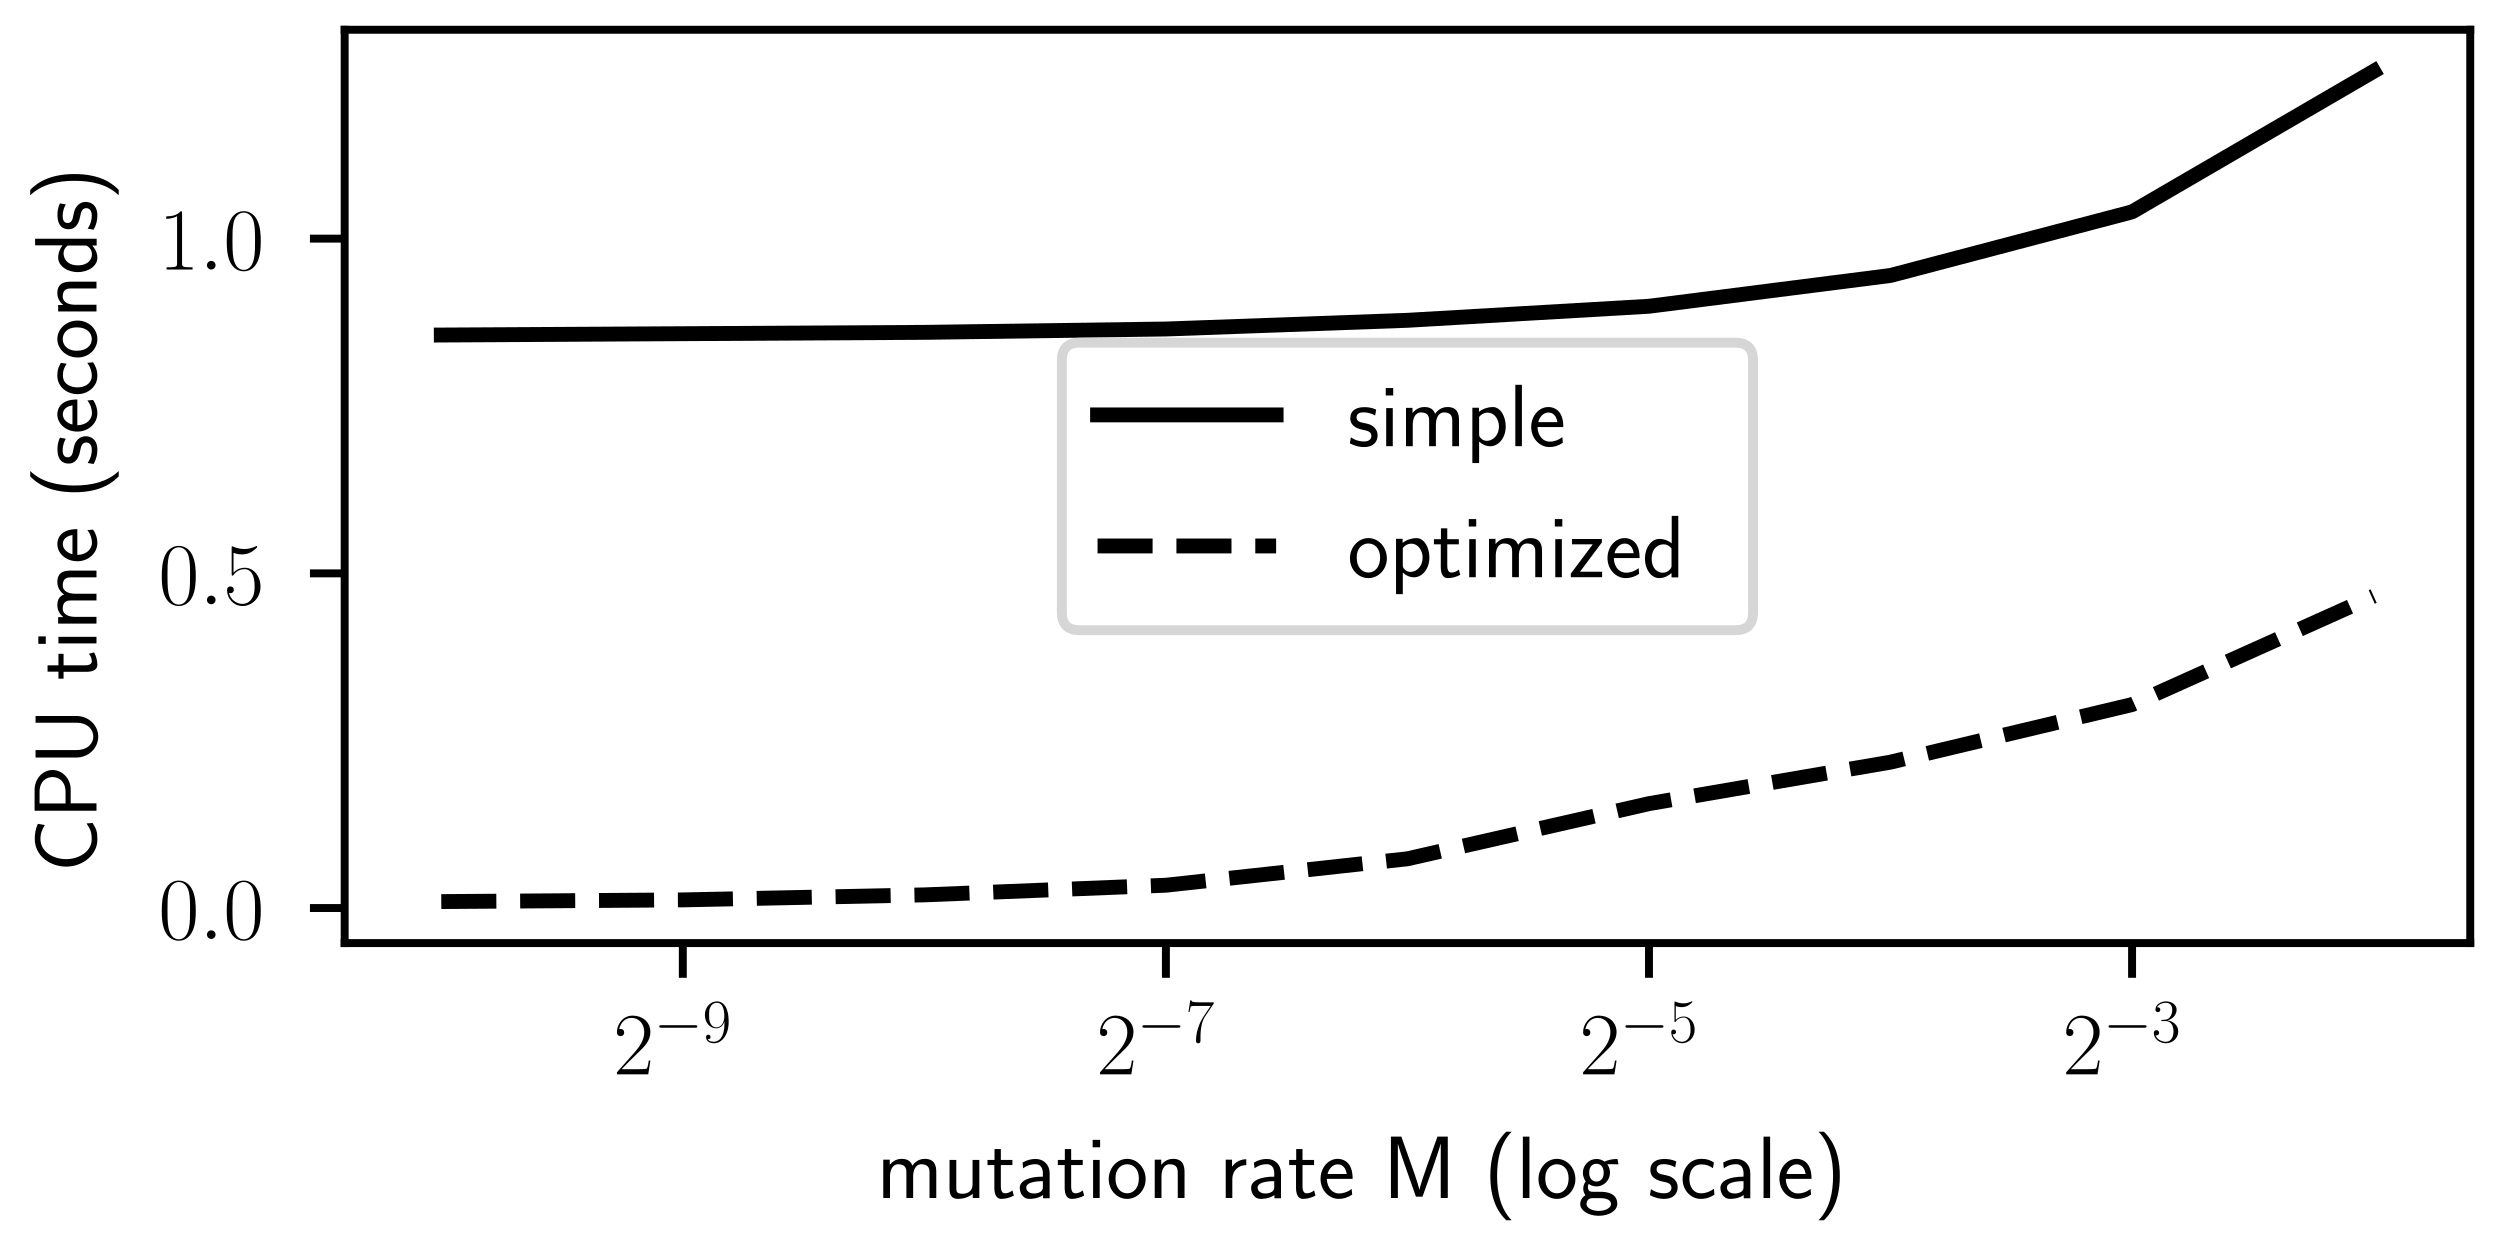
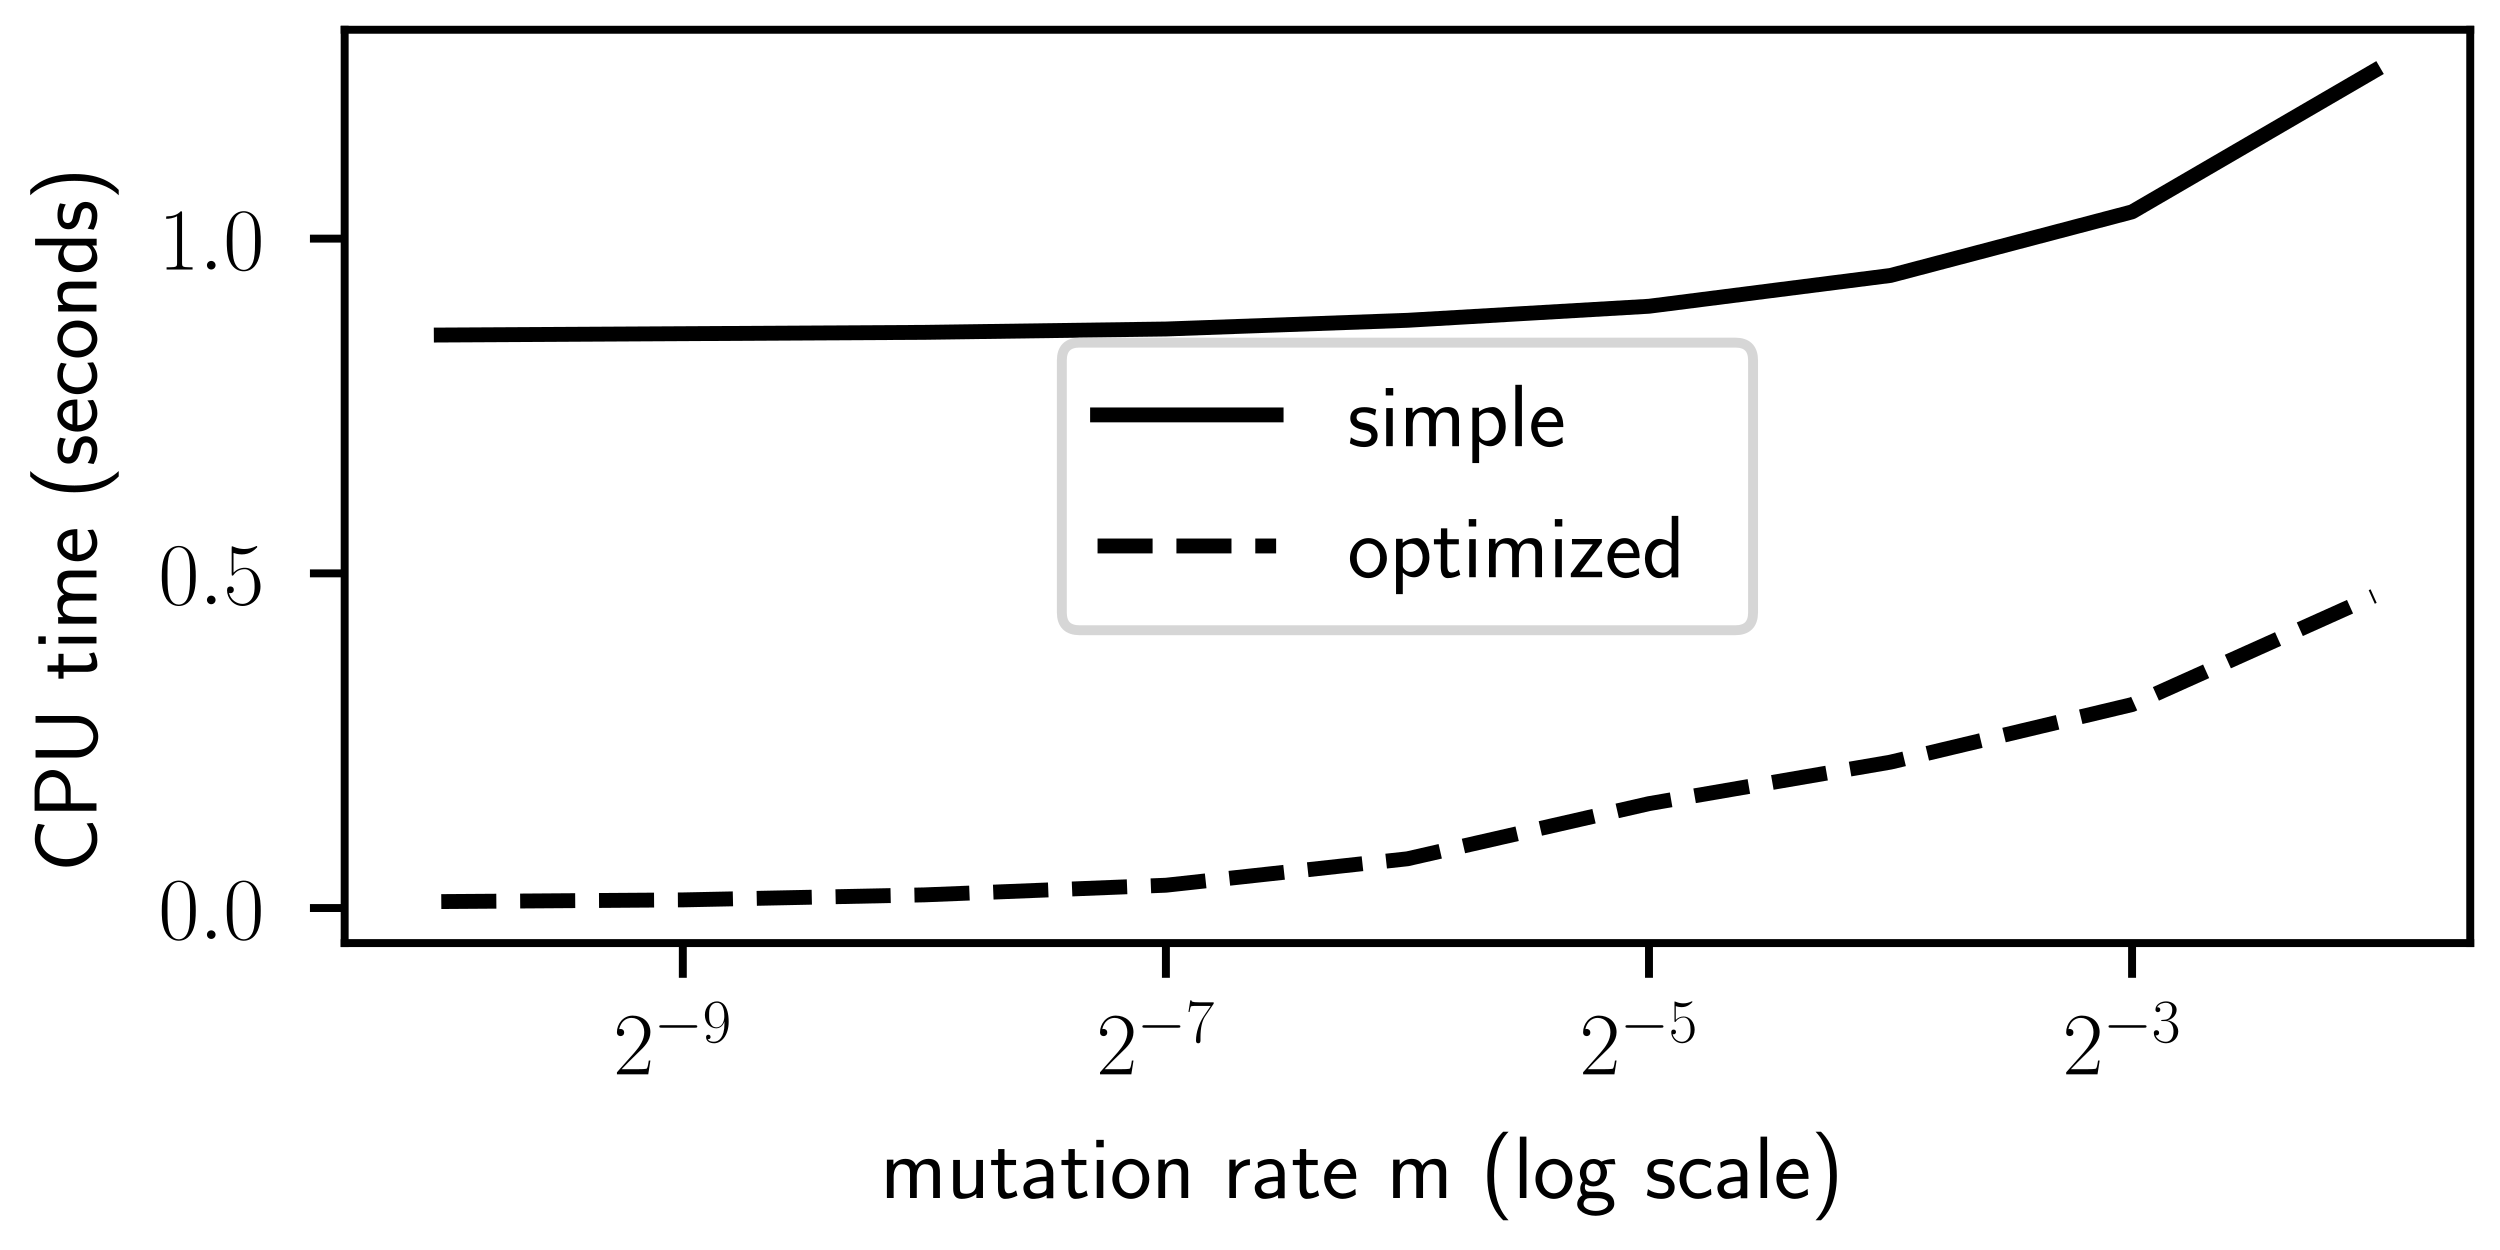
<svg xmlns="http://www.w3.org/2000/svg" xmlns:xlink="http://www.w3.org/1999/xlink" height="126pt" version="1.1" viewBox="0 0 252 126" width="252pt">
  <defs>
    <style type="text/css">*{stroke-linecap:butt;stroke-linejoin:round;}</style>
  </defs>
  <g id="figure_1">
    <g id="patch_1">
      <path d="M 0 126  L 252 126  L 252 0  L 0 0  z " style="fill:#ffffff;" />
    </g>
    <g id="axes_1">
      <g id="patch_2">
        <path d="M 34.742 95.063  L 249 95.063  L 249 3  L 34.742 3  z " style="fill:#ffffff;" />
      </g>
      <g id="matplotlib.axis_1">
        <g id="xtick_1">
          <g id="line2d_1">
            <defs>
-               <path d="M 0 0  L 0 3.5  " id="m381aa5e592" style="stroke:#000000;stroke-width:0.8;" />
-             </defs>
-             <g>
-               <use style="stroke:#000000;stroke-width:0.8;" x="68.828" xlink:href="#m381aa5e592" y="95.063" />
+               <path d="M 0 0  L 0 3.5  " id="m173727b67a" style="stroke:#000000;stroke-width:0.8;" />
+             </defs>
+             <g>
+               <use style="stroke:#000000;stroke-width:0.8;" x="68.828" xlink:href="#m173727b67a" y="95.063" />
            </g>
          </g>
          <g id="text_1">
            <g transform="translate(61.81994 108.2899)scale(0.09 -0.09)">
              <defs>
                <path d="M 41.703 15.453  L 39.906 15.453  C 38.906 8.375 38.094 7.172 37.703 6.562  C 37.203 5.766 30 5.766 28.594 5.766  L 9.406 5.766  C 13 9.672 20 16.75 28.5 24.953  C 34.594 30.734 41.703 37.531 41.703 47.422  C 41.703 59.219 32.297 66 21.797 66  C 10.797 66 4.094 56.312 4.094 47.344  C 4.094 43.438 7 42.938 8.203 42.938  C 9.203 42.938 12.203 43.547 12.203 47.031  C 12.203 50.109 9.594 51 8.203 51  C 7.594 51 7 50.906 6.594 50.703  C 8.5 59.219 14.297 63.406 20.406 63.406  C 29.094 63.406 34.797 56.516 34.797 47.422  C 34.797 38.734 29.703 31.25 24 24.75  L 4.094 2.281  L 4.094 0  L 39.297 0  z " id="CMR17-50" />
                <path d="M 65.906 23  C 67.594 23 69.406 23 69.406 25  C 69.406 27 67.594 27 65.906 27  L 11.797 27  C 10.094 27 8.297 27 8.297 25  C 8.297 23 10.094 23 11.797 23  z " id="CMSY10-0" />
                <path d="M 35.203 29.125  C 35.203 7.25 26.094 0.484 18.594 0.484  C 16.297 0.484 10.703 0.484 8.406 4.594  C 11 4.188 12.906 5.578 12.906 8.094  C 12.906 10.812 10.703 11.703 9.297 11.703  C 8.406 11.703 5.703 11.297 5.703 7.906  C 5.703 1.109 11.594 -2 18.797 -2  C 30.297 -2 42 10.531 42 32.391  C 42 59.641 30.797 65.297 23.203 65.297  C 13.297 65.297 3.797 56.688 3.797 43.406  C 3.797 31.109 11.906 22 22.094 22  C 30.5 22 34.203 29.734 35.203 33  z M 22.297 23.594  C 19.594 23.594 15.797 24.094 12.703 30.031  C 10.594 33.891 10.594 38.453 10.594 43.297  C 10.594 49.156 10.594 53.203 13.406 57.562  C 14.797 59.641 17.406 63 23.203 63  C 35 63 35 45.078 35 41.125  C 35 34.094 31.797 23.594 22.297 23.594  z " id="CMR17-57" />
              </defs>
              <use transform="scale(0.996264)" xlink:href="#CMR17-50" />
              <use transform="translate(45.69048 36.15364)scale(0.697382)" xlink:href="#CMSY10-0" />
              <use transform="translate(99.93147 36.15364)scale(0.697382)" xlink:href="#CMR17-57" />
            </g>
          </g>
        </g>
        <g id="xtick_2">
          <g id="line2d_2">
            <g>
-               <use style="stroke:#000000;stroke-width:0.8;" x="117.523" xlink:href="#m381aa5e592" y="95.063" />
+               <use style="stroke:#000000;stroke-width:0.8;" x="117.523" xlink:href="#m173727b67a" y="95.063" />
            </g>
          </g>
          <g id="text_2">
            <g transform="translate(110.5149 108.2899)scale(0.09 -0.09)">
              <defs>
                <path d="M 45.094 61.578  L 45.094 63.766  L 21.594 63.766  C 9.906 63.766 9.703 65.078 9.297 67  L 7.5 67  L 4.594 48.344  L 6.406 48.344  C 6.703 50.234 7.406 55.312 8.594 57.203  C 9.203 58 16.594 58 18.297 58  L 40.297 58  L 29.203 41.578  C 21.797 30.531 16.703 15.609 16.703 2.578  C 16.703 1.391 16.703 -2 20.297 -2  C 23.906 -2 23.906 1.391 23.906 2.672  L 23.906 7.266  C 23.906 23.562 26.703 34.312 31.297 41.188  z " id="CMR17-55" />
              </defs>
              <use transform="scale(0.996264)" xlink:href="#CMR17-50" />
              <use transform="translate(45.69048 36.15364)scale(0.697382)" xlink:href="#CMSY10-0" />
              <use transform="translate(99.93147 36.15364)scale(0.697382)" xlink:href="#CMR17-55" />
            </g>
          </g>
        </g>
        <g id="xtick_3">
          <g id="line2d_3">
            <g>
-               <use style="stroke:#000000;stroke-width:0.8;" x="166.218" xlink:href="#m381aa5e592" y="95.063" />
+               <use style="stroke:#000000;stroke-width:0.8;" x="166.218" xlink:href="#m173727b67a" y="95.063" />
            </g>
          </g>
          <g id="text_3">
            <g transform="translate(159.2099 108.2899)scale(0.09 -0.09)">
              <defs>
                <path d="M 11.406 57.688  C 12.406 57.281 16.5 56 20.703 56  C 30 56 35.094 61.109 38 64.062  C 38 64.953 38 65.5 37.406 65.5  C 37.297 65.5 37.094 65.5 36.297 65.047  C 32.797 63.406 28.703 62.078 23.703 62.078  C 20.703 62.078 16.203 62.484 11.297 64.672  C 10.203 65.172 10 65.172 9.906 65.172  C 9.406 65.172 9.297 65.062 9.297 63.078  L 9.297 34.422  C 9.297 32.641 9.297 32.141 10.297 32.141  C 10.797 32.141 11 32.344 11.5 33.031  C 14.703 37.516 19.094 39.406 24.094 39.406  C 27.594 39.406 35.094 37.219 35.094 20.141  C 35.094 16.953 35.094 11.172 32.094 6.578  C 29.594 2.484 25.703 0.391 21.406 0.391  C 14.797 0.391 8.094 5 6.297 12.719  C 6.703 12.609 7.5 12.422 7.906 12.422  C 9.203 12.422 11.703 13.125 11.703 16.219  C 11.703 18.906 9.797 20 7.906 20  C 5.594 20 4.094 18.594 4.094 15.797  C 4.094 7.094 11 -2 21.594 -2  C 31.906 -2 41.703 6.875 41.703 19.75  C 41.703 31.719 33.906 41 24.203 41  C 19.094 41 14.797 39.109 11.406 35.531  z " id="CMR17-53" />
              </defs>
              <use transform="scale(0.996264)" xlink:href="#CMR17-50" />
              <use transform="translate(45.69048 36.15364)scale(0.697382)" xlink:href="#CMSY10-0" />
              <use transform="translate(99.93147 36.15364)scale(0.697382)" xlink:href="#CMR17-53" />
            </g>
          </g>
        </g>
        <g id="xtick_4">
          <g id="line2d_4">
            <g>
-               <use style="stroke:#000000;stroke-width:0.8;" x="214.913" xlink:href="#m381aa5e592" y="95.063" />
+               <use style="stroke:#000000;stroke-width:0.8;" x="214.913" xlink:href="#m173727b67a" y="95.063" />
            </g>
          </g>
          <g id="text_4">
            <g transform="translate(207.9049 108.2899)scale(0.09 -0.09)">
              <defs>
                <path d="M 22.094 33.703  C 31 33.703 34.906 25.969 34.906 17.031  C 34.906 5 28.5 0.391 22.703 0.391  C 17.406 0.391 8.797 3.031 6.094 10.828  C 6.594 10.625 7.094 10.625 7.594 10.625  C 10 10.625 11.797 12.219 11.797 14.812  C 11.797 17.703 9.594 19 7.594 19  C 5.906 19 3.297 18.203 3.297 14.469  C 3.297 5.234 12.297 -2 22.906 -2  C 34 -2 42.5 6.719 42.5 16.953  C 42.5 26.672 34.5 33.703 25 34.797  C 32.594 36.375 39.906 43.062 39.906 52.016  C 39.906 59.688 32 65.297 23 65.297  C 13.906 65.297 5.906 59.828 5.906 52.016  C 5.906 48.594 8.5 48 9.797 48  C 11.906 48 13.703 49.297 13.703 51.891  C 13.703 54.469 11.906 55.766 9.797 55.766  C 9.406 55.766 8.906 55.766 8.5 55.578  C 11.406 61.859 19.297 63 22.797 63  C 26.297 63 32.906 61.328 32.906 51.875  C 32.906 49.109 32.5 44.188 29.094 39.844  C 26.094 36 22.703 36 19.406 35.688  C 18.906 35.688 16.594 35.453 16.203 35.453  C 15.5 35.359 15.094 35.266 15.094 34.5  C 15.094 33.797 15.203 33.703 17.203 33.703  z " id="CMR17-51" />
              </defs>
              <use transform="scale(0.996264)" xlink:href="#CMR17-50" />
              <use transform="translate(45.69048 36.15364)scale(0.697382)" xlink:href="#CMSY10-0" />
              <use transform="translate(99.93147 36.15364)scale(0.697382)" xlink:href="#CMR17-51" />
            </g>
          </g>
        </g>
        <g id="text_5">
-           <g transform="translate(88.36836 120.7582)scale(0.09 -0.09)">
+           <g transform="translate(88.73505 120.7582)scale(0.09 -0.09)">
            <defs>
              <path d="M 67 29.328  C 67 36.062 65.297 44 54.094 44  C 46.594 44 42.094 39.312 40.094 36.422  C 38.297 41.719 34.094 44 28.094 44  C 21.297 44 17 40.125 14.703 37.328  L 14.703 43.094  L 7.406 43.094  L 7.406 0  L 15 0  L 15 24.359  C 15 30.297 17.203 37.938 24.297 37.938  C 33.406 37.938 33.406 31.5 33.406 28.578  L 33.406 0  L 41 0  L 41 24.359  C 41 30.297 43.203 37.938 50.297 37.938  C 59.406 37.938 59.406 31.5 59.406 28.578  L 59.406 0  L 67 0  z " id="CMSS17-109" />
              <path d="M 40.906 42.797  L 33.297 42.797  L 33.297 15.188  C 33.297 7.781 27.906 4.781 22.203 4.781  C 15.594 4.781 15 6.984 15 11.078  L 15 42.797  L 7.406 42.797  L 7.406 10.594  C 7.406 2.797 10.094 -1 17 -1  C 20.406 -1 28.094 -0.203 33.5 4.781  L 33.5 0  L 40.906 0  z " id="CMSS17-117" />
              <path d="M 16.703 37  L 29.703 37  L 29.703 42.766  L 16.703 42.766  L 16.703 55  L 9.594 55  L 9.594 42.766  L 1.703 42.766  L 1.703 37  L 9.406 37  L 9.406 11.703  C 9.406 6 10.703 -1 17.297 -1  C 22.297 -1 26.906 0.391 31.297 2.688  L 29.703 8.562  C 27.297 6.469 24.406 5.266 21.297 5.266  C 16.906 5.266 16.703 10.875 16.703 13.375  z " id="CMSS17-116" />
              <path d="M 37.594 27.984  C 37.594 37.375 30.906 43.875 21.906 43.875  C 17.5 43.875 12.703 43.078 7.203 39.891  L 7.797 33.359  C 10.297 35.125 14.594 38 21.797 38  C 26.906 38 30 34.062 30 27.844  L 30 24  C 14 24 4 19.344 4 11.344  C 4 7.203 6.5 -1 14.797 -1  C 16.297 -1 24.406 -1 30.203 3.391  L 30.203 -0.297  L 37.594 -0.297  z M 30 12.75  C 30 10.953 30 8.562 27 6.781  C 24.406 5.078 21.094 5.078 19.703 5.078  C 14.703 5.078 11.297 7.984 11.297 11.625  C 11.297 18.922 26.906 18.922 30 18.922  z " id="CMSS17-97" />
              <path d="M 15.297 65.359  L 6.906 65.359  L 6.906 57  L 15.297 57  z M 14.797 42.797  L 7.406 42.797  L 7.406 0  L 14.797 0  z " id="CMSS17-105" />
              <path d="M 44.203 21.188  C 44.203 34 34.703 44 23.5 44  C 12 44 2.703 33.703 2.703 21.188  C 2.703 8.5 12.297 -1 23.406 -1  C 34.797 -1 44.203 8.797 44.203 21.188  z M 23.5 5.266  C 16.406 5.266 10.297 11.078 10.297 22  C 10.297 33.609 17.406 37.922 23.406 37.922  C 29.906 37.922 36.594 33.219 36.594 22  C 36.594 10.672 30.094 5.266 23.5 5.266  z " id="CMSS17-111" />
              <path d="M 40.906 29.328  C 40.906 35.672 39.406 44 28.094 44  C 21.703 44 17.5 40.719 14.703 37.328  L 14.703 43.094  L 7.406 43.094  L 7.406 0  L 15 0  L 15 24.359  C 15 30.688 17.406 37.938 24.203 37.938  C 33 37.938 33.297 32 33.297 28.578  L 33.297 0  L 40.906 0  z " id="CMSS17-110" />
              <path d="M 14.906 21.297  C 14.906 30.703 21.797 37 30.594 37  L 30.594 43.578  C 24.203 43.578 18.203 40.391 14.594 35.203  L 14.594 43.094  L 7.5 43.094  L 7.5 0  L 14.906 0  z " id="CMSS17-114" />
              <path d="M 39.094 21.516  C 39.094 24.844 38.906 31.297 35.703 36.641  C 32.203 42.391 26.5 44 22.203 44  C 11.797 44 3 34.188 3 21.484  C 3 9.094 12.094 -1 23.594 -1  C 28.094 -1 33.594 0.297 38.594 3.875  C 38.594 4.281 38.406 6.469 38.297 6.562  C 38.297 6.766 38 9.844 38 10.25  C 33.203 6.359 27.703 5.078 23.703 5.078  C 17.297 5.078 10.406 10.422 10.094 21.516  z M 10.906 27  C 12.203 32.562 16.594 37.828 22.203 37.828  C 23.703 37.828 30.703 37.828 32.5 27  z " id="CMSS17-101" />
-               <path d="M 49.906 37.047  L 45.094 23.016  C 44.297 20.422 41.594 12.359 41 9.172  L 40.906 9.172  C 40.594 11.172 40 13.266 38.406 18.344  C 37.5 21.328 36.5 24.406 35.5 27.203  L 20.703 69  L 9 69  L 9 0  L 16.797 0  L 16.797 60.938  L 16.906 60.938  C 16.906 60.844 17.797 56.453 23.906 39.047  L 37.094 1.5  L 44.5 1.5  L 56.406 34.859  C 57.203 37.156 59.703 44.422 60.797 47.906  C 61.797 50.891 64.297 58.25 64.906 61.141  L 65 61.141  L 65 0  L 72.906 0  L 72.906 69  L 61.297 69  z " id="CMSS17-77" />
              <path d="M 25.203 74.5  C 19.797 69.016 7.406 56.266 7.406 24.812  C 7.406 -6.766 19.797 -19.422 25.203 -25  L 31.297 -25  C 19 -12.25 15 5.578 15 24.703  C 15 43.719 18.797 61.656 31.297 74.5  z " id="CMSS17-40" />
              <path d="M 14.797 69  L 7.406 69  L 7.406 0  L 14.797 0  z " id="CMSS17-108" />
              <path d="M 44.5 43.875  C 38.797 43.875 33.906 42.781 29.906 40.891  C 26.594 43.391 23.203 43.875 20.906 43.875  C 12.203 43.875 5.594 36.703 5.594 28.344  C 5.594 22.938 8.594 18.859 8.797 18.672  C 7 16.172 6 13.484 6 10.5  C 6 7 7.406 4.516 8.5 3.125  C 3.297 -0.047 2.594 -4.906 2.594 -6.797  C 2.594 -14.031 11.703 -20 23.406 -20  C 35.203 -20 44.297 -14.031 44.297 -6.688  C 44.297 7 29 7 24.797 7  L 16.703 7  C 15.203 7 11.203 7 11.203 12.359  C 11.203 14.391 12.094 15.688 12.203 15.781  C 13.703 14.688 16.797 13 20.906 13  C 29.203 13 36.094 19.969 36.094 28.547  C 36.094 33.312 33.906 36.797 33 38  L 33.297 38  C 33.594 38 37.797 38 39.297 38  C 42.5 38 42.797 37.953 45.594 37.797  z M 20.906 18.469  C 17.5 18.469 12.703 20.547 12.703 28.484  C 12.703 37.109 18.203 38.5 20.797 38.5  C 24.203 38.5 29 36.422 29 28.484  C 29 19.859 23.5 18.469 20.906 18.469  z M 24.703 -0.156  C 27.094 -0.156 37.203 -0.156 37.203 -6.906  C 37.203 -11.156 31 -14.516 23.5 -14.516  C 15.906 -14.516 9.703 -11.25 9.703 -6.797  C 9.703 -6.297 9.703 -0.156 16.594 -0.156  z " id="CMSS17-103" />
              <path d="M 32.203 41.047  C 26.297 43.859 21.703 43.859 18.703 43.859  C 11.594 43.859 3.094 41.375 3.094 31.297  C 3.094 21.234 14.094 19.031 17.094 18.422  C 21.703 17.531 26.797 16.531 26.797 11.562  C 26.797 5.266 19.594 5.266 18.297 5.266  C 14.297 5.266 8.797 6.359 3.797 9.969  L 2.594 3.281  C 8.297 0 13.797 -1 18.406 -1  C 30.703 -1 33.797 6.5 33.797 12.203  C 33.797 17.094 31 20.391 29.094 21.891  C 25.797 24.5 24.594 24.797 16.406 26.5  C 15 26.703 10.094 27.797 10.094 32.281  C 10.094 38 16.406 38 17.797 38  C 24.297 38 28.297 35.984 31 34.5  z " id="CMSS17-115" />
              <path d="M 38.5 39.703  C 38.5 40.391 33.906 42.406 32.703 42.797  C 29.406 44 25.203 44 24.094 44  C 11.094 44 3.297 32.703 3.297 21.297  C 3.297 9.297 12 -1 23.703 -1  C 30.406 -1 35.203 1.188 39.094 3.781  L 38.5 10.375  C 34.203 7.078 29.203 5.266 23.797 5.266  C 16 5.266 10.906 12.094 10.906 21.391  C 10.906 28.609 14.203 37.719 24.203 37.719  C 29.703 37.719 32.797 36.609 37.406 33.516  z " id="CMSS17-99" />
              <path d="M 11.297 -25  C 16.703 -19.516 29.094 -6.766 29.094 24.703  C 29.094 56.266 16.703 68.922 11.297 74.5  L 5.203 74.5  C 17.5 61.75 21.5 43.922 21.5 24.812  C 21.5 5.781 17.703 -12.156 5.203 -25  z " id="CMSS17-41" />
            </defs>
            <use transform="scale(0.996264)" xlink:href="#CMSS17-109" />
            <use transform="translate(74.22925 0)scale(0.996264)" xlink:href="#CMSS17-117" />
            <use transform="translate(122.4342 0)scale(0.996264)" xlink:href="#CMSS17-116" />
            <use transform="translate(156.2658 0)scale(0.996264)" xlink:href="#CMSS17-97" />
            <use transform="translate(201.1877 0)scale(0.996264)" xlink:href="#CMSS17-116" />
            <use transform="translate(235.0193 0)scale(0.996264)" xlink:href="#CMSS17-105" />
            <use transform="translate(257.2 0)scale(0.996264)" xlink:href="#CMSS17-111" />
            <use transform="translate(304.0436 0)scale(0.996264)" xlink:href="#CMSS17-110" />
            <use transform="translate(383.4777 0)scale(0.996264)" xlink:href="#CMSS17-114" />
            <use transform="translate(415.3874 0)scale(0.996264)" xlink:href="#CMSS17-97" />
            <use transform="translate(460.3093 0)scale(0.996264)" xlink:href="#CMSS17-116" />
            <use transform="translate(494.1409 0)scale(0.996264)" xlink:href="#CMSS17-101" />
-             <use transform="translate(567.0088 0)scale(0.996264)" xlink:href="#CMSS17-77" />
-             <use transform="translate(679.914 0)scale(0.996264)" xlink:href="#CMSS17-40" />
-             <use transform="translate(716.3479 0)scale(0.996264)" xlink:href="#CMSS17-108" />
-             <use transform="translate(738.5286 0)scale(0.996264)" xlink:href="#CMSS17-111" />
-             <use transform="translate(785.3723 0)scale(0.996264)" xlink:href="#CMSS17-103" />
-             <use transform="translate(863.445 0)scale(0.996264)" xlink:href="#CMSS17-115" />
-             <use transform="translate(899.3585 0)scale(0.996264)" xlink:href="#CMSS17-99" />
-             <use transform="translate(940.9974 0)scale(0.996264)" xlink:href="#CMSS17-97" />
-             <use transform="translate(985.9193 0)scale(0.996264)" xlink:href="#CMSS17-108" />
-             <use transform="translate(1008.1 0)scale(0.996264)" xlink:href="#CMSS17-101" />
-             <use transform="translate(1049.739 0)scale(0.996264)" xlink:href="#CMSS17-41" />
+             <use transform="translate(567.0088 0)scale(0.996264)" xlink:href="#CMSS17-109" />
+             <use transform="translate(672.4672 0)scale(0.996264)" xlink:href="#CMSS17-40" />
+             <use transform="translate(708.9011 0)scale(0.996264)" xlink:href="#CMSS17-108" />
+             <use transform="translate(731.0819 0)scale(0.996264)" xlink:href="#CMSS17-111" />
+             <use transform="translate(777.9255 0)scale(0.996264)" xlink:href="#CMSS17-103" />
+             <use transform="translate(855.9982 0)scale(0.996264)" xlink:href="#CMSS17-115" />
+             <use transform="translate(891.9118 0)scale(0.996264)" xlink:href="#CMSS17-99" />
+             <use transform="translate(933.5506 0)scale(0.996264)" xlink:href="#CMSS17-97" />
+             <use transform="translate(978.4725 0)scale(0.996264)" xlink:href="#CMSS17-108" />
+             <use transform="translate(1000.653 0)scale(0.996264)" xlink:href="#CMSS17-101" />
+             <use transform="translate(1042.292 0)scale(0.996264)" xlink:href="#CMSS17-41" />
          </g>
        </g>
      </g>
      <g id="matplotlib.axis_2">
        <g id="ytick_1">
          <g id="line2d_5">
            <defs>
-               <path d="M 0 0  L -3.5 0  " id="mbc21217d2a" style="stroke:#000000;stroke-width:0.8;" />
-             </defs>
-             <g>
-               <use style="stroke:#000000;stroke-width:0.8;" x="34.742" xlink:href="#mbc21217d2a" y="91.532" />
+               <path d="M 0 0  L -3.5 0  " id="m679e096dbf" style="stroke:#000000;stroke-width:0.8;" />
+             </defs>
+             <g>
+               <use style="stroke:#000000;stroke-width:0.8;" x="34.742" xlink:href="#m679e096dbf" y="91.532" />
            </g>
          </g>
          <g id="text_6">
            <g transform="translate(15.96662 94.64578)scale(0.09 -0.09)">
              <defs>
                <path d="M 42 31.641  C 42 37.75 41.906 48.125 37.703 56.109  C 34 63.109 28.094 65.594 22.906 65.594  C 18.094 65.594 12 63.406 8.203 56.203  C 4.203 48.719 3.797 39.438 3.797 31.641  C 3.797 25.953 3.906 17.281 7 9.672  C 11.297 -0.609 19 -2 22.906 -2  C 27.5 -2 34.5 -0.109 38.594 9.375  C 41.594 16.281 42 24.359 42 31.641  z M 22.906 -0.406  C 16.5 -0.406 12.703 5.078 11.297 12.688  C 10.203 18.562 10.203 27.156 10.203 32.75  C 10.203 40.438 10.203 46.828 11.5 52.922  C 13.406 61.391 19 64 22.906 64  C 27 64 32.297 61.297 34.203 53.125  C 35.5 47.438 35.594 40.734 35.594 32.75  C 35.594 26.25 35.594 18.266 34.406 12.375  C 32.297 1.484 26.406 -0.406 22.906 -0.406  z " id="CMR17-48" />
                <path d="M 18.406 4.797  C 18.406 7.688 16 9.672 13.594 9.672  C 10.703 9.672 8.703 7.281 8.703 4.891  C 8.703 2 11.094 0 13.5 0  C 16.406 0 18.406 2.391 18.406 4.797  z " id="CMMI12-58" />
              </defs>
              <use transform="scale(0.996264)" xlink:href="#CMR17-48" />
              <use transform="translate(45.69048 0)scale(0.996264)" xlink:href="#CMMI12-58" />
              <use transform="translate(72.78765 0)scale(0.996264)" xlink:href="#CMR17-48" />
            </g>
          </g>
        </g>
        <g id="ytick_2">
          <g id="line2d_6">
            <g>
-               <use style="stroke:#000000;stroke-width:0.8;" x="34.742" xlink:href="#mbc21217d2a" y="57.793" />
+               <use style="stroke:#000000;stroke-width:0.8;" x="34.742" xlink:href="#m679e096dbf" y="57.793" />
            </g>
          </g>
          <g id="text_7">
            <g transform="translate(15.96662 60.90677)scale(0.09 -0.09)">
              <use transform="scale(0.996264)" xlink:href="#CMR17-48" />
              <use transform="translate(45.69048 0)scale(0.996264)" xlink:href="#CMMI12-58" />
              <use transform="translate(72.78765 0)scale(0.996264)" xlink:href="#CMR17-53" />
            </g>
          </g>
        </g>
        <g id="ytick_3">
          <g id="line2d_7">
            <g>
-               <use style="stroke:#000000;stroke-width:0.8;" x="34.742" xlink:href="#mbc21217d2a" y="24.054" />
+               <use style="stroke:#000000;stroke-width:0.8;" x="34.742" xlink:href="#m679e096dbf" y="24.054" />
            </g>
          </g>
          <g id="text_8">
            <g transform="translate(15.96662 27.16775)scale(0.09 -0.09)">
              <defs>
                <path d="M 26.594 63.406  C 26.594 65.5 26.5 65.5 25.094 65.5  C 21.203 61.188 15.297 59.797 9.703 59.797  C 9.406 59.797 8.906 59.797 8.797 59.5  C 8.703 59.297 8.703 59.094 8.703 57  C 11.797 57 17 57.594 21 59.984  L 21 7.203  C 21 3.688 20.797 2.5 12.203 2.5  L 9.203 2.5  L 9.203 0  C 14 0 19 0 23.797 0  C 28.594 0 33.594 0 38.406 0  L 38.406 2.5  L 35.406 2.5  C 26.797 2.5 26.594 3.594 26.594 7.156  z " id="CMR17-49" />
              </defs>
              <use transform="scale(0.996264)" xlink:href="#CMR17-49" />
              <use transform="translate(45.69048 0)scale(0.996264)" xlink:href="#CMMI12-58" />
              <use transform="translate(72.78765 0)scale(0.996264)" xlink:href="#CMR17-48" />
            </g>
          </g>
        </g>
        <g id="text_9">
          <g transform="translate(9.725022 87.91066)rotate(-90)scale(0.09 -0.09)">
            <defs>
              <path d="M 54.703 11.156  C 48 6.672 44.906 5.375 36.797 5.375  C 22.797 5.375 14.594 20.359 14.594 34.047  C 14.594 48.625 23 63 37.203 63  C 43.594 63 47.797 61.219 52.906 58.047  L 54.297 65.891  C 49.5 68.281 43.406 69.375 37.297 69.375  C 18.094 69.375 6.203 51.812 6.203 34.047  C 6.203 14.484 20.297 -1 36.297 -1  C 44.906 -1 47.906 -0.297 55.297 4.375  z " id="CMSS17-67" />
              <path d="M 32.906 29  C 44.906 29 54.703 38.328 54.703 49.344  C 54.703 60.156 45.297 69.578 32.297 69.578  L 8.906 69.578  L 8.906 0  L 17.297 0  L 17.297 29  z M 30.094 64  C 41.703 64 46.797 56.672 46.797 49.328  C 46.797 42.5 42.094 34.781 30.094 34.781  L 17.094 34.781  L 17.094 64  z " id="CMSS17-80" />
              <path d="M 55.5 68.5  L 47.906 68.5  L 47.906 22.641  C 47.906 9.438 39.797 3.578 32.406 3.578  C 24.797 3.578 17.203 9.734 17.203 22.547  L 17.203 68.5  L 8.797 68.5  L 8.797 22.719  C 8.797 8.422 19.906 -2 32.297 -2  C 44.703 -2 55.5 8.422 55.5 22.719  z " id="CMSS17-85" />
              <path d="M 40.797 69  L 33.406 69  L 33.406 38.094  C 30.297 40.672 25.203 43.062 19.594 43.062  C 10.5 43.062 3.297 33.297 3.297 21.047  C 3.297 8.781 10.406 -1 19.297 -1  C 26.203 -1 30.797 2.688 33.203 4.781  L 33.203 -0.203  L 40.797 -0.203  z M 33.203 13.062  C 33.203 11.672 33.203 10.203 30.094 7.531  C 28.094 5.859 25.703 5.078 23.406 5.078  C 18 5.078 10.906 9 10.906 20.938  C 10.906 33.344 18.906 37 24.406 37  C 28.094 37 31.094 35.219 33.203 32.266  z " id="CMSS17-100" />
            </defs>
            <use transform="scale(0.996264)" xlink:href="#CMSS17-67" />
            <use transform="translate(59.85577 0)scale(0.996264)" xlink:href="#CMSS17-80" />
            <use transform="translate(119.5914 0)scale(0.996264)" xlink:href="#CMSS17-85" />
            <use transform="translate(214.9602 0)scale(0.996264)" xlink:href="#CMSS17-116" />
            <use transform="translate(248.7918 0)scale(0.996264)" xlink:href="#CMSS17-105" />
            <use transform="translate(270.9725 0)scale(0.996264)" xlink:href="#CMSS17-109" />
            <use transform="translate(345.2018 0)scale(0.996264)" xlink:href="#CMSS17-101" />
            <use transform="translate(418.0697 0)scale(0.996264)" xlink:href="#CMSS17-40" />
            <use transform="translate(454.5036 0)scale(0.996264)" xlink:href="#CMSS17-115" />
            <use transform="translate(490.4171 0)scale(0.996264)" xlink:href="#CMSS17-101" />
            <use transform="translate(532.056 0)scale(0.996264)" xlink:href="#CMSS17-99" />
            <use transform="translate(573.6948 0)scale(0.996264)" xlink:href="#CMSS17-111" />
            <use transform="translate(620.5384 0)scale(0.996264)" xlink:href="#CMSS17-110" />
            <use transform="translate(668.7434 0)scale(0.996264)" xlink:href="#CMSS17-100" />
            <use transform="translate(716.9483 0)scale(0.996264)" xlink:href="#CMSS17-115" />
            <use transform="translate(752.8618 0)scale(0.996264)" xlink:href="#CMSS17-41" />
          </g>
        </g>
      </g>
      <g id="line2d_8">
-         <path clip-path="url(#p57199db599)" d="M 44.481 33.771  L 68.828 33.636  L 93.176 33.501  L 117.523 33.164  L 141.871 32.287  L 166.218 30.87  L 190.566 27.766  L 214.913 21.355  L 239.261 7.185  " style="fill:none;stroke:#000000;stroke-linecap:square;stroke-width:1.5;" />
+         <path clip-path="url(#pb17ec7a26a)" d="M 44.481 33.771  L 68.828 33.636  L 93.176 33.501  L 117.523 33.164  L 141.871 32.287  L 166.218 30.87  L 190.566 27.766  L 214.913 21.355  L 239.261 7.185  " style="fill:none;stroke:#000000;stroke-linecap:square;stroke-width:1.5;" />
      </g>
      <g id="line2d_9">
-         <path clip-path="url(#p57199db599)" d="M 44.481 90.879  L 68.828 90.709  L 93.176 90.203  L 117.523 89.231  L 141.871 86.566  L 166.218 81.006  L 190.566 76.822  L 214.913 71.019  L 239.261 60.088  " style="fill:none;stroke:#000000;stroke-dasharray:5.55,2.4;stroke-dashoffset:0;stroke-width:1.5;" />
+         <path clip-path="url(#pb17ec7a26a)" d="M 44.481 90.879  L 68.828 90.709  L 93.176 90.203  L 117.523 89.231  L 141.871 86.566  L 166.218 81.006  L 190.566 76.822  L 214.913 71.019  L 239.261 60.088  " style="fill:none;stroke:#000000;stroke-dasharray:5.55,2.4;stroke-dashoffset:0;stroke-width:1.5;" />
      </g>
      <g id="patch_3">
        <path d="M 34.742 95.063  L 34.742 3  " style="fill:none;stroke:#000000;stroke-linecap:square;stroke-linejoin:miter;stroke-width:0.8;" />
      </g>
      <g id="patch_4">
        <path d="M 249 95.063  L 249 3  " style="fill:none;stroke:#000000;stroke-linecap:square;stroke-linejoin:miter;stroke-width:0.8;" />
      </g>
      <g id="patch_5">
        <path d="M 34.742 95.063  L 249 95.063  " style="fill:none;stroke:#000000;stroke-linecap:square;stroke-linejoin:miter;stroke-width:0.8;" />
      </g>
      <g id="patch_6">
        <path d="M 34.742 3  L 249 3  " style="fill:none;stroke:#000000;stroke-linecap:square;stroke-linejoin:miter;stroke-width:0.8;" />
      </g>
      <g id="legend_1">
        <g id="patch_7">
          <path d="M 108.833 63.528  L 174.909 63.528  Q 176.709 63.528 176.709 61.728  L 176.709 36.336  Q 176.709 34.536 174.909 34.536  L 108.833 34.536  Q 107.033 34.536 107.033 36.336  L 107.033 61.728  Q 107.033 63.528 108.833 63.528  z " style="fill:#ffffff;opacity:0.8;stroke:#cccccc;stroke-linejoin:miter;" />
        </g>
        <g id="line2d_10">
          <path d="M 110.633 41.824  L 128.633 41.824  " style="fill:none;stroke:#000000;stroke-linecap:square;stroke-width:1.5;" />
        </g>
        <g id="line2d_11" />
        <g id="text_10">
          <g transform="translate(135.8325 44.97417)scale(0.09 -0.09)">
            <defs>
              <path d="M 15.094 5.203  C 18.406 2.016 22.906 -0.078 27.703 -0.078  C 37 -0.078 45 9.422 45 22.062  C 45 33.734 39 44 30.406 44  C 25.406 44 19.406 42.219 14.906 38.625  L 14.906 43.203  L 7.5 43.203  L 7.5 -19  L 15.094 -19  z M 15.094 32.812  C 15.906 34 19.297 37.734 24.797 37.734  C 31.797 37.734 37.406 30.625 37.406 22.062  C 37.406 12.297 30.594 6 23.906 6  C 21.906 6 19.797 6.484 17.797 8.172  C 15.094 10.531 15.094 12 15.094 13.391  z " id="CMSS17-112" />
            </defs>
            <use transform="scale(0.996264)" xlink:href="#CMSS17-115" />
            <use transform="translate(35.91354 0)scale(0.996264)" xlink:href="#CMSS17-105" />
            <use transform="translate(58.09427 0)scale(0.996264)" xlink:href="#CMSS17-109" />
            <use transform="translate(132.3235 0)scale(0.996264)" xlink:href="#CMSS17-112" />
            <use transform="translate(180.5285 0)scale(0.996264)" xlink:href="#CMSS17-108" />
            <use transform="translate(202.7092 0)scale(0.996264)" xlink:href="#CMSS17-101" />
          </g>
        </g>
        <g id="line2d_12">
          <path d="M 110.633 55.034  L 128.633 55.034  " style="fill:none;stroke:#000000;stroke-dasharray:5.55,2.4;stroke-dashoffset:0;stroke-width:1.5;" />
        </g>
        <g id="line2d_13" />
        <g id="text_11">
          <g transform="translate(135.8325 58.18448)scale(0.09 -0.09)">
            <defs>
              <path d="M 37.5 39.094  L 37.5 42.969  L 3.906 42.969  L 3.906 37  L 16.703 37  C 17.906 37 19.094 37 20.297 37  L 27.297 37  L 2.594 4.078  L 2.594 0  L 37.797 0  L 37.797 6.172  L 24.203 6.172  C 23 6.172 21.797 6.172 20.594 6.172  L 12.906 6.172  z " id="CMSS17-122" />
            </defs>
            <use transform="scale(0.996264)" xlink:href="#CMSS17-111" />
            <use transform="translate(46.84362 0)scale(0.996264)" xlink:href="#CMSS17-112" />
            <use transform="translate(95.04857 0)scale(0.996264)" xlink:href="#CMSS17-116" />
            <use transform="translate(128.8801 0)scale(0.996264)" xlink:href="#CMSS17-105" />
            <use transform="translate(151.0609 0)scale(0.996264)" xlink:href="#CMSS17-109" />
            <use transform="translate(225.2901 0)scale(0.996264)" xlink:href="#CMSS17-105" />
            <use transform="translate(247.4708 0)scale(0.996264)" xlink:href="#CMSS17-122" />
            <use transform="translate(288.1487 0)scale(0.996264)" xlink:href="#CMSS17-101" />
            <use transform="translate(329.7875 0)scale(0.996264)" xlink:href="#CMSS17-100" />
          </g>
        </g>
      </g>
    </g>
  </g>
  <defs>
-     <clipPath id="p57199db599">
+     <clipPath id="pb17ec7a26a">
      <rect height="92.063" width="214.258" x="34.742" y="3" />
    </clipPath>
  </defs>
</svg>
